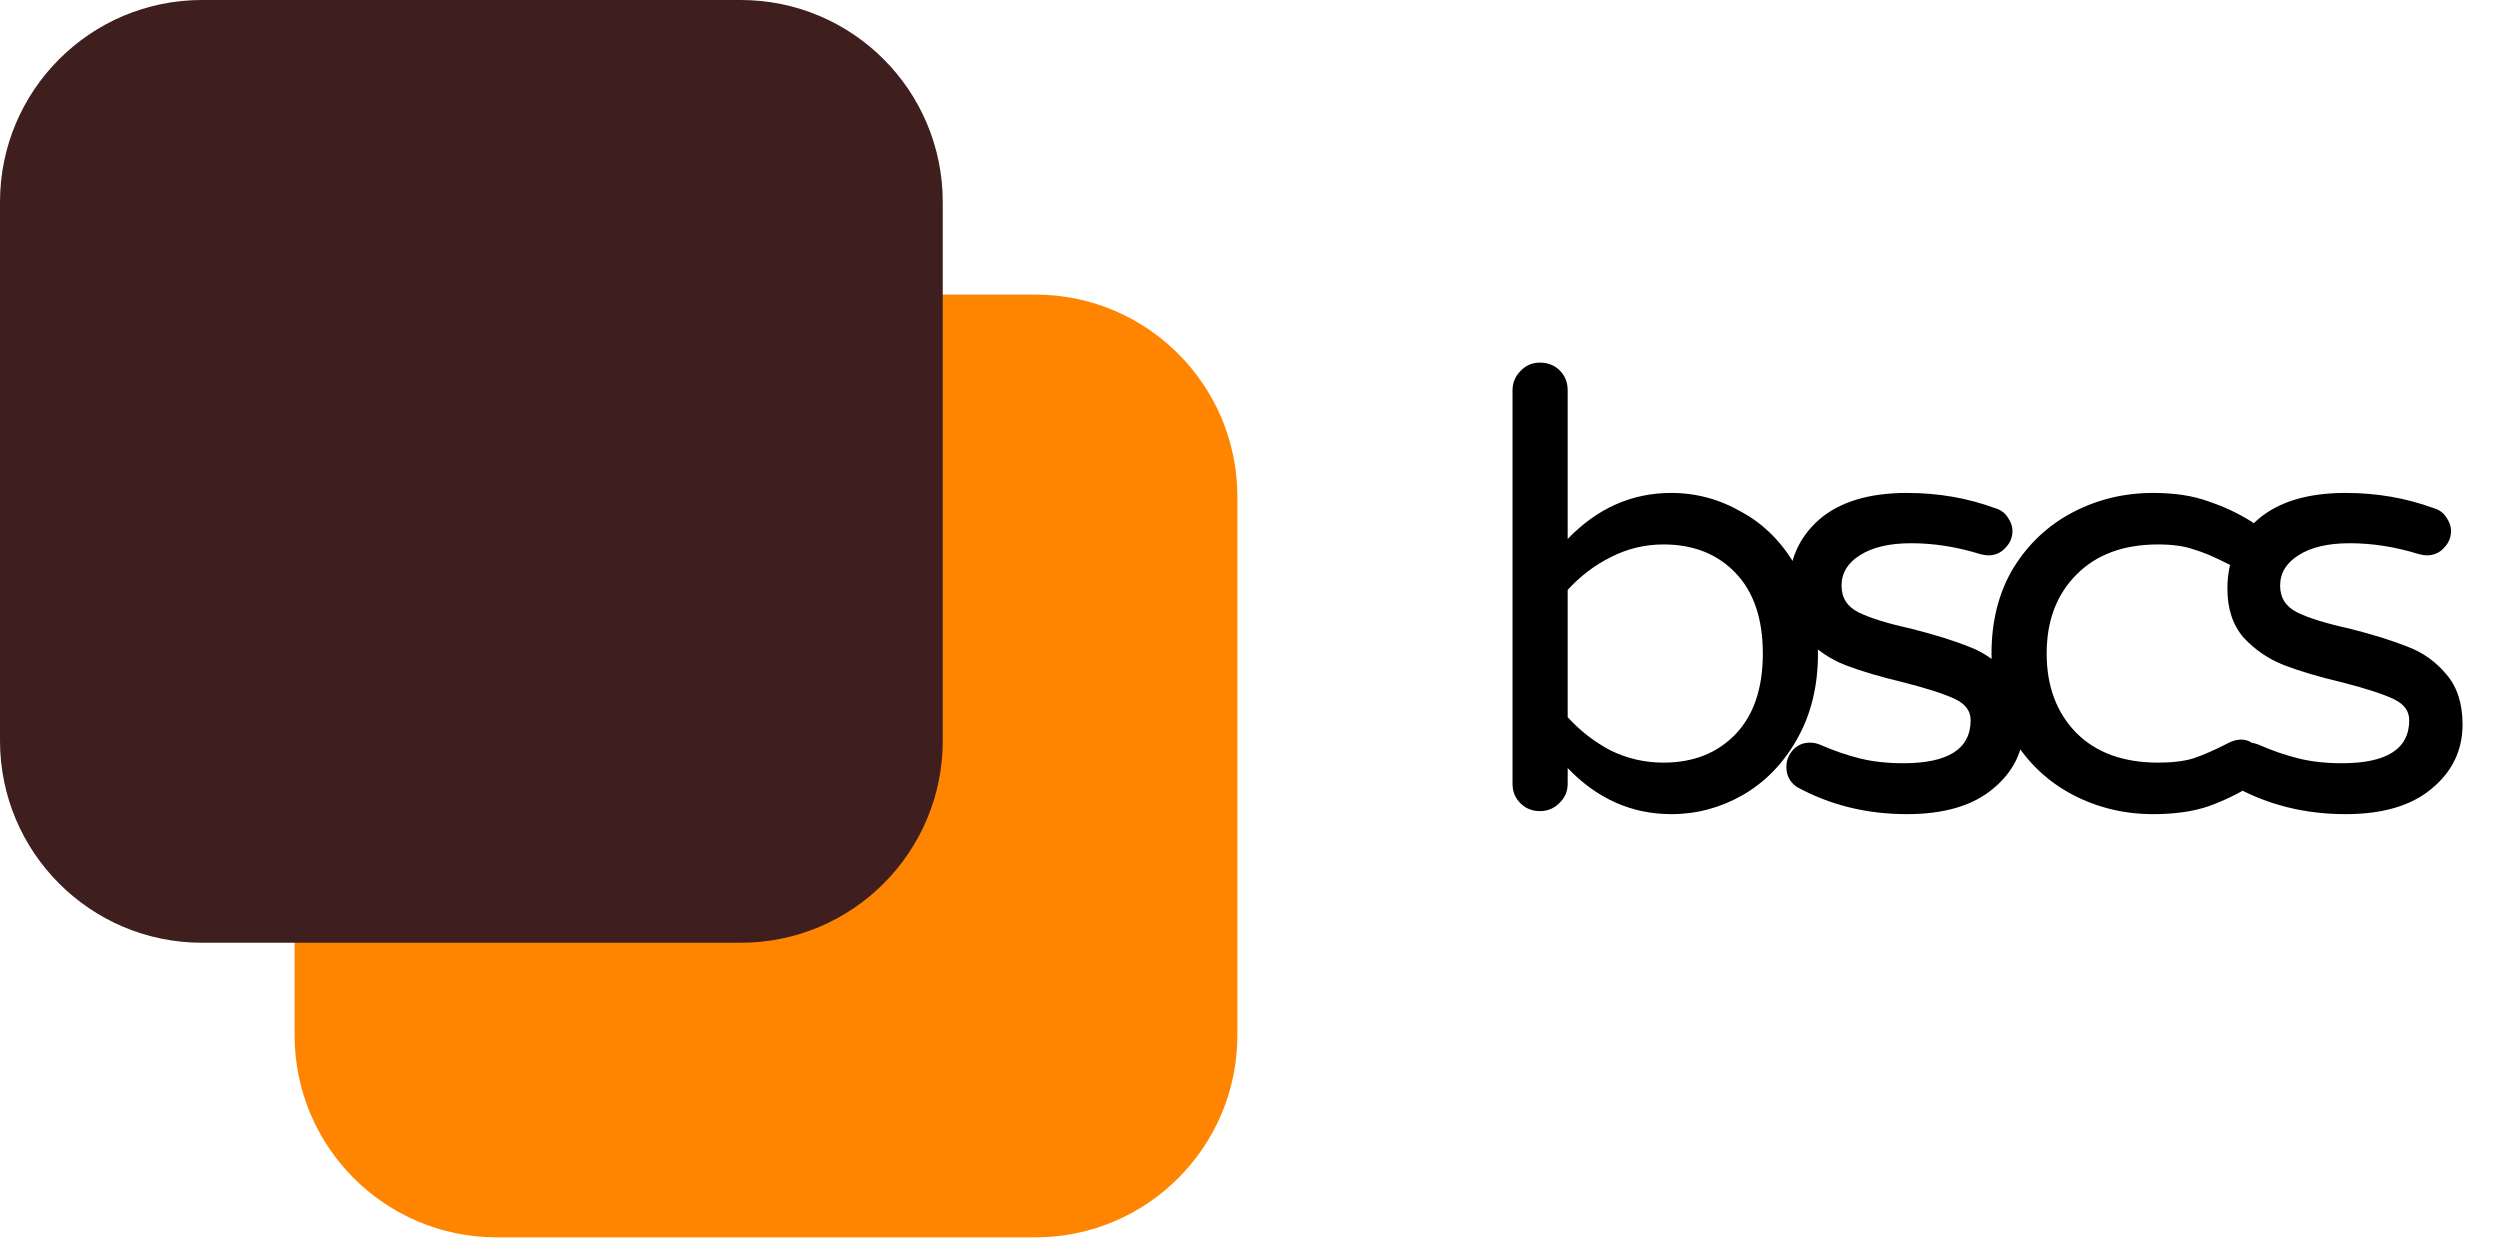
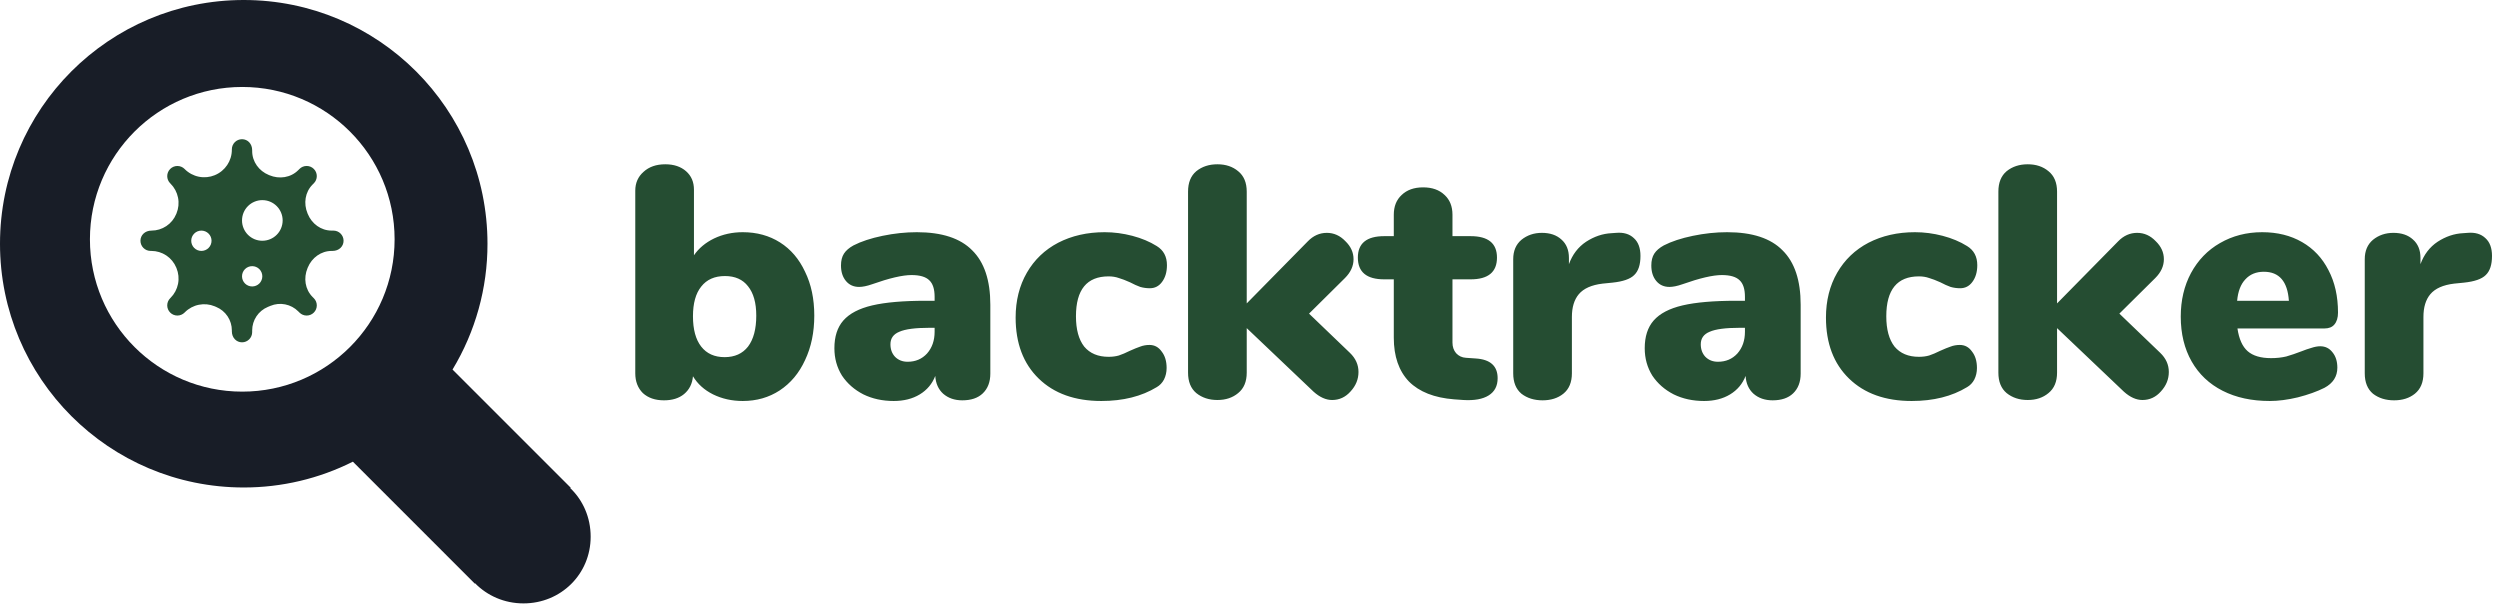
- <svg xmlns="http://www.w3.org/2000/svg" width="99" height="49" viewBox="0 0 99 49" fill="none">
-   <rect x="11.667" y="11.666" width="37.333" height="37.333" rx="8" fill="#FF8400" />
-   <rect width="37.333" height="37.333" rx="8" fill="#3F1E1E" />
-   <path d="M66.184 32.24C64.616 32.24 63.248 31.632 62.08 30.416V31.04C62.08 31.344 61.968 31.6 61.744 31.808C61.536 32.016 61.28 32.12 60.976 32.12C60.672 32.12 60.416 32.016 60.208 31.808C60 31.6 59.896 31.344 59.896 31.04V15.464C59.896 15.16 60 14.904 60.208 14.696C60.416 14.472 60.672 14.36 60.976 14.36C61.296 14.36 61.56 14.464 61.768 14.672C61.976 14.88 62.08 15.144 62.08 15.464V21.344C63.248 20.128 64.616 19.52 66.184 19.52C67.176 19.52 68.112 19.776 68.992 20.288C69.888 20.784 70.608 21.52 71.152 22.496C71.712 23.456 71.992 24.584 71.992 25.88C71.992 27.176 71.712 28.312 71.152 29.288C70.608 30.248 69.888 30.984 68.992 31.496C68.112 31.992 67.176 32.24 66.184 32.24ZM65.872 30.2C67.056 30.2 68.008 29.824 68.728 29.072C69.448 28.32 69.808 27.256 69.808 25.88C69.808 24.504 69.448 23.44 68.728 22.688C68.008 21.936 67.056 21.56 65.872 21.56C65.136 21.56 64.44 21.728 63.784 22.064C63.144 22.384 62.576 22.816 62.08 23.36V28.4C62.576 28.944 63.144 29.384 63.784 29.72C64.44 30.04 65.136 30.2 65.872 30.2ZM75.517 32.24C73.917 32.24 72.461 31.88 71.149 31.16C70.877 30.968 70.741 30.704 70.741 30.368C70.741 30.112 70.829 29.888 71.005 29.696C71.181 29.504 71.405 29.408 71.677 29.408C71.821 29.408 71.965 29.44 72.109 29.504C72.621 29.728 73.133 29.904 73.645 30.032C74.157 30.16 74.733 30.224 75.373 30.224C77.149 30.224 78.037 29.656 78.037 28.52C78.037 28.152 77.829 27.872 77.413 27.68C77.013 27.488 76.349 27.272 75.421 27.032C74.477 26.808 73.693 26.576 73.069 26.336C72.461 26.096 71.933 25.736 71.485 25.256C71.053 24.76 70.837 24.112 70.837 23.312C70.837 22.192 71.237 21.28 72.037 20.576C72.853 19.872 74.013 19.52 75.517 19.52C76.749 19.52 77.909 19.72 78.997 20.12C79.221 20.184 79.389 20.304 79.501 20.48C79.629 20.656 79.693 20.84 79.693 21.032C79.693 21.288 79.597 21.512 79.405 21.704C79.229 21.896 79.005 21.992 78.733 21.992C78.653 21.992 78.549 21.976 78.421 21.944C77.493 21.656 76.581 21.512 75.685 21.512C74.821 21.512 74.141 21.672 73.645 21.992C73.165 22.296 72.925 22.696 72.925 23.192C72.925 23.672 73.149 24.024 73.597 24.248C74.045 24.472 74.741 24.688 75.685 24.896C76.629 25.136 77.397 25.376 77.989 25.616C78.581 25.84 79.085 26.2 79.501 26.696C79.933 27.192 80.149 27.856 80.149 28.688C80.149 29.712 79.741 30.56 78.925 31.232C78.125 31.904 76.989 32.24 75.517 32.24ZM85.272 32.24C84.12 32.24 83.056 31.984 82.08 31.472C81.104 30.96 80.32 30.224 79.728 29.264C79.152 28.304 78.864 27.176 78.864 25.88C78.864 24.584 79.152 23.456 79.728 22.496C80.32 21.536 81.104 20.8 82.08 20.288C83.056 19.776 84.12 19.52 85.272 19.52C86.12 19.52 86.848 19.632 87.456 19.856C88.08 20.064 88.656 20.336 89.184 20.672C89.504 20.88 89.664 21.16 89.664 21.512C89.664 21.752 89.568 21.976 89.376 22.184C89.2 22.376 88.992 22.472 88.752 22.472C88.576 22.472 88.4 22.424 88.224 22.328C87.696 22.056 87.24 21.864 86.856 21.752C86.488 21.624 86.024 21.56 85.464 21.56C84.088 21.56 83.008 21.96 82.224 22.76C81.44 23.544 81.048 24.584 81.048 25.88C81.048 27.176 81.44 28.224 82.224 29.024C83.008 29.808 84.088 30.2 85.464 30.2C86.024 30.2 86.488 30.144 86.856 30.032C87.24 29.904 87.696 29.704 88.224 29.432C88.4 29.336 88.576 29.288 88.752 29.288C88.992 29.288 89.2 29.392 89.376 29.6C89.568 29.792 89.664 30.008 89.664 30.248C89.664 30.6 89.504 30.88 89.184 31.088C88.656 31.424 88.08 31.704 87.456 31.928C86.848 32.136 86.12 32.24 85.272 32.24ZM92.885 32.24C91.285 32.24 89.829 31.88 88.517 31.16C88.245 30.968 88.109 30.704 88.109 30.368C88.109 30.112 88.197 29.888 88.373 29.696C88.549 29.504 88.773 29.408 89.045 29.408C89.189 29.408 89.333 29.44 89.477 29.504C89.989 29.728 90.501 29.904 91.013 30.032C91.525 30.16 92.101 30.224 92.741 30.224C94.517 30.224 95.405 29.656 95.405 28.52C95.405 28.152 95.197 27.872 94.781 27.68C94.381 27.488 93.717 27.272 92.789 27.032C91.845 26.808 91.061 26.576 90.437 26.336C89.829 26.096 89.301 25.736 88.853 25.256C88.421 24.76 88.205 24.112 88.205 23.312C88.205 22.192 88.605 21.28 89.405 20.576C90.221 19.872 91.381 19.52 92.885 19.52C94.117 19.52 95.277 19.72 96.365 20.12C96.589 20.184 96.757 20.304 96.869 20.48C96.997 20.656 97.061 20.84 97.061 21.032C97.061 21.288 96.965 21.512 96.773 21.704C96.597 21.896 96.373 21.992 96.101 21.992C96.021 21.992 95.917 21.976 95.789 21.944C94.861 21.656 93.949 21.512 93.053 21.512C92.189 21.512 91.509 21.672 91.013 21.992C90.533 22.296 90.293 22.696 90.293 23.192C90.293 23.672 90.517 24.024 90.965 24.248C91.413 24.472 92.109 24.688 93.053 24.896C93.997 25.136 94.765 25.376 95.357 25.616C95.949 25.84 96.453 26.2 96.869 26.696C97.301 27.192 97.517 27.856 97.517 28.688C97.517 29.712 97.109 30.56 96.293 31.232C95.493 31.904 94.357 32.24 92.885 32.24Z" fill="black" />
+ <svg xmlns="http://www.w3.org/2000/svg" width="182" height="44" viewBox="0 0 182 44" fill="none">
+   <path d="M24.273 16.788H24.147C23.368 16.788 22.699 16.293 22.404 15.572L22.389 15.536C22.087 14.814 22.205 13.986 22.758 13.432L22.846 13.344C22.915 13.275 22.97 13.194 23.007 13.104C23.044 13.014 23.063 12.918 23.063 12.821C23.063 12.724 23.044 12.628 23.007 12.538C22.97 12.449 22.915 12.367 22.846 12.299C22.778 12.23 22.696 12.175 22.607 12.138C22.517 12.101 22.421 12.082 22.324 12.082C22.227 12.082 22.131 12.101 22.041 12.138C21.951 12.175 21.87 12.23 21.801 12.299L21.713 12.387C21.159 12.94 20.331 13.058 19.609 12.756L19.573 12.741C18.852 12.447 18.358 11.774 18.358 10.995V10.935C18.358 10.464 18.027 10.134 17.619 10.134C17.21 10.134 16.879 10.464 16.879 10.873V10.9C16.879 11.71 16.391 12.441 15.642 12.75L15.638 12.753C15.272 12.904 14.869 12.944 14.48 12.866C14.092 12.789 13.735 12.598 13.454 12.318L13.436 12.299C13.367 12.231 13.286 12.176 13.196 12.139C13.107 12.102 13.01 12.083 12.913 12.083C12.816 12.083 12.72 12.102 12.63 12.139C12.541 12.176 12.459 12.231 12.391 12.299C12.322 12.368 12.268 12.45 12.23 12.539C12.193 12.629 12.174 12.725 12.174 12.822C12.174 12.919 12.193 13.015 12.23 13.105C12.268 13.195 12.322 13.276 12.391 13.345L12.417 13.371C12.695 13.649 12.884 14.003 12.961 14.389C13.038 14.774 12.998 15.174 12.848 15.537L12.828 15.584C12.681 15.94 12.431 16.245 12.11 16.459C11.79 16.673 11.413 16.788 11.027 16.788H11.027C10.556 16.788 10.225 17.118 10.225 17.527C10.225 17.936 10.556 18.267 10.964 18.267H11.015C11.404 18.267 11.785 18.382 12.108 18.598C12.432 18.815 12.684 19.122 12.833 19.482L12.848 19.518C12.998 19.881 13.038 20.281 12.961 20.666C12.884 21.052 12.695 21.406 12.417 21.684L12.391 21.71C12.252 21.849 12.174 22.037 12.174 22.233C12.174 22.429 12.252 22.617 12.391 22.756C12.529 22.895 12.717 22.972 12.913 22.972C13.109 22.972 13.297 22.895 13.436 22.756L13.463 22.729C13.741 22.451 14.095 22.262 14.48 22.186C14.866 22.109 15.265 22.148 15.628 22.298L15.734 22.343C16.073 22.483 16.363 22.72 16.567 23.025C16.771 23.33 16.879 23.689 16.879 24.056V24.119C16.879 24.59 17.21 24.921 17.619 24.921C18.027 24.921 18.358 24.59 18.358 24.181V24.056C18.358 23.305 18.81 22.629 19.504 22.342L19.69 22.265C20.029 22.124 20.403 22.087 20.763 22.159C21.123 22.231 21.454 22.408 21.713 22.668L21.801 22.756C21.87 22.825 21.951 22.879 22.041 22.916C22.131 22.953 22.227 22.972 22.324 22.972C22.421 22.972 22.517 22.953 22.607 22.916C22.696 22.879 22.778 22.825 22.846 22.756C22.915 22.687 22.97 22.606 23.007 22.516C23.044 22.426 23.063 22.33 23.063 22.233C23.063 22.136 23.044 22.04 23.007 21.95C22.97 21.861 22.915 21.779 22.846 21.71L22.758 21.622C22.205 21.069 22.087 20.241 22.389 19.518L22.404 19.482C22.699 18.761 23.372 18.267 24.151 18.267H24.21C24.681 18.267 25.012 17.936 25.012 17.527C25.012 17.118 24.681 16.788 24.273 16.788V16.788ZM14.661 18.267C14.465 18.267 14.277 18.189 14.138 18.05C14 17.911 13.922 17.723 13.922 17.527C13.922 17.331 14 17.143 14.138 17.005C14.277 16.866 14.465 16.788 14.661 16.788C14.857 16.788 15.045 16.866 15.184 17.005C15.323 17.143 15.4 17.331 15.4 17.527C15.4 17.723 15.323 17.911 15.184 18.05C15.045 18.189 14.857 18.267 14.661 18.267V18.267ZM18.358 20.854C18.162 20.854 17.974 20.776 17.835 20.638C17.696 20.499 17.619 20.311 17.619 20.115C17.619 19.919 17.696 19.731 17.835 19.592C17.974 19.453 18.162 19.376 18.358 19.376C18.554 19.376 18.742 19.453 18.881 19.592C19.019 19.731 19.097 19.919 19.097 20.115C19.097 20.311 19.019 20.499 18.881 20.638C18.742 20.776 18.554 20.854 18.358 20.854ZM19.097 17.527C18.903 17.527 18.711 17.489 18.531 17.415C18.352 17.34 18.189 17.231 18.051 17.094C17.914 16.956 17.805 16.793 17.731 16.614C17.657 16.434 17.618 16.242 17.619 16.048C17.619 15.854 17.657 15.661 17.731 15.482C17.806 15.302 17.915 15.139 18.052 15.002C18.189 14.865 18.352 14.756 18.532 14.682C18.711 14.607 18.904 14.569 19.098 14.569C19.49 14.569 19.866 14.725 20.144 15.003C20.421 15.28 20.577 15.656 20.577 16.049C20.576 16.441 20.421 16.817 20.143 17.094C19.866 17.372 19.489 17.527 19.097 17.527V17.527Z" fill="#254D32" />
+   <path d="M17.744 0C27.547 0 35.489 7.946 35.489 17.744C35.494 20.972 34.614 24.14 32.944 26.903L41.548 35.506L41.518 35.536C42.436 36.415 43 37.663 43 39.073C43.001 41.797 40.83 43.928 38.109 43.927C36.718 43.927 35.475 43.37 34.588 42.465L34.566 42.487L25.69 33.61C23.224 34.848 20.503 35.491 17.744 35.489C7.94 35.489 1.81029e-06 27.544 1.81029e-06 17.744C1.81029e-06 7.946 7.941 0 17.744 0V0ZM17.636 28.511C23.764 28.511 28.727 23.546 28.727 17.421C28.727 11.297 23.764 6.331 17.636 6.331C11.509 6.331 6.547 11.296 6.547 17.421C6.546 23.546 11.509 28.511 17.636 28.511Z" fill="#181D27" />
+   <path d="M54.072 16.904C55.096 16.904 56 17.152 56.784 17.648C57.568 18.144 58.176 18.856 58.608 19.784C59.056 20.696 59.28 21.76 59.28 22.976C59.28 24.192 59.056 25.272 58.608 26.216C58.176 27.16 57.56 27.896 56.76 28.424C55.976 28.936 55.08 29.192 54.072 29.192C53.288 29.192 52.568 29.032 51.912 28.712C51.272 28.392 50.784 27.952 50.448 27.392C50.4 27.936 50.184 28.368 49.8 28.688C49.432 28.992 48.944 29.144 48.336 29.144C47.696 29.144 47.184 28.968 46.8 28.616C46.432 28.248 46.248 27.768 46.248 27.176V13.88C46.248 13.32 46.448 12.864 46.848 12.512C47.248 12.144 47.776 11.96 48.432 11.96C49.056 11.96 49.56 12.128 49.944 12.464C50.328 12.8 50.52 13.248 50.52 13.808V18.584C50.872 18.072 51.36 17.664 51.984 17.36C52.624 17.056 53.32 16.904 54.072 16.904ZM52.752 26C53.488 26 54.056 25.744 54.456 25.232C54.856 24.704 55.056 23.952 55.056 22.976C55.056 22.048 54.856 21.336 54.456 20.84C54.072 20.344 53.512 20.096 52.776 20.096C52.024 20.096 51.448 20.352 51.048 20.864C50.648 21.36 50.448 22.08 50.448 23.024C50.448 23.984 50.648 24.72 51.048 25.232C51.448 25.744 52.016 26 52.752 26ZM66.744 16.904C68.568 16.904 69.912 17.344 70.776 18.224C71.656 19.088 72.096 20.408 72.096 22.184V27.2C72.096 27.808 71.912 28.288 71.544 28.64C71.192 28.976 70.696 29.144 70.056 29.144C69.496 29.144 69.032 28.984 68.664 28.664C68.312 28.344 68.12 27.912 68.088 27.368C67.864 27.944 67.488 28.392 66.96 28.712C66.432 29.032 65.8 29.192 65.064 29.192C64.248 29.192 63.512 29.032 62.856 28.712C62.2 28.376 61.68 27.92 61.296 27.344C60.928 26.752 60.744 26.088 60.744 25.352C60.744 24.504 60.96 23.832 61.392 23.336C61.84 22.824 62.544 22.456 63.504 22.232C64.464 22.008 65.76 21.896 67.392 21.896H68.04V21.608C68.04 21.048 67.912 20.648 67.656 20.408C67.4 20.152 66.968 20.024 66.36 20.024C65.704 20.024 64.744 20.248 63.48 20.696C63.112 20.824 62.8 20.888 62.544 20.888C62.144 20.888 61.824 20.744 61.584 20.456C61.344 20.168 61.224 19.792 61.224 19.328C61.224 18.976 61.296 18.688 61.44 18.464C61.584 18.24 61.816 18.04 62.136 17.864C62.696 17.576 63.4 17.344 64.248 17.168C65.096 16.992 65.928 16.904 66.744 16.904ZM66.072 26.336C66.648 26.336 67.12 26.136 67.488 25.736C67.856 25.32 68.04 24.792 68.04 24.152V23.864H67.656C66.632 23.864 65.904 23.96 65.472 24.152C65.04 24.328 64.824 24.632 64.824 25.064C64.824 25.432 64.936 25.736 65.16 25.976C65.4 26.216 65.704 26.336 66.072 26.336ZM80.178 29.192C78.258 29.192 76.738 28.648 75.618 27.56C74.498 26.472 73.938 24.992 73.938 23.12C73.938 21.888 74.21 20.8 74.754 19.856C75.298 18.912 76.058 18.184 77.034 17.672C78.026 17.16 79.154 16.904 80.418 16.904C81.09 16.904 81.762 16.992 82.434 17.168C83.106 17.344 83.698 17.592 84.21 17.912C84.706 18.216 84.954 18.68 84.954 19.304C84.954 19.8 84.834 20.208 84.594 20.528C84.37 20.832 84.074 20.984 83.706 20.984C83.466 20.984 83.234 20.952 83.01 20.888C82.786 20.808 82.538 20.696 82.266 20.552C81.946 20.408 81.674 20.304 81.45 20.24C81.226 20.16 80.978 20.12 80.706 20.12C79.122 20.12 78.33 21.088 78.33 23.024C78.33 23.984 78.53 24.72 78.93 25.232C79.346 25.728 79.938 25.976 80.706 25.976C80.978 25.976 81.226 25.944 81.45 25.88C81.69 25.8 81.954 25.688 82.242 25.544C82.562 25.4 82.818 25.296 83.01 25.232C83.218 25.152 83.442 25.112 83.682 25.112C84.05 25.112 84.346 25.272 84.57 25.592C84.81 25.896 84.93 26.296 84.93 26.792C84.93 27.096 84.866 27.376 84.738 27.632C84.61 27.872 84.434 28.056 84.21 28.184C83.106 28.856 81.762 29.192 80.178 29.192ZM98.274 25.688C98.69 26.088 98.898 26.552 98.898 27.08C98.898 27.608 98.706 28.08 98.322 28.496C97.954 28.912 97.506 29.12 96.978 29.12C96.53 29.12 96.082 28.92 95.634 28.52L90.762 23.888V27.128C90.762 27.784 90.554 28.28 90.138 28.616C89.738 28.952 89.234 29.12 88.626 29.12C88.018 29.12 87.506 28.952 87.09 28.616C86.69 28.28 86.49 27.784 86.49 27.128V13.952C86.49 13.296 86.69 12.8 87.09 12.464C87.506 12.128 88.018 11.96 88.626 11.96C89.234 11.96 89.738 12.128 90.138 12.464C90.554 12.8 90.762 13.296 90.762 13.952V22.088L95.202 17.576C95.602 17.16 96.066 16.952 96.594 16.952C97.106 16.952 97.554 17.152 97.938 17.552C98.338 17.936 98.538 18.376 98.538 18.872C98.538 19.368 98.33 19.824 97.914 20.24L95.298 22.832L98.274 25.688ZM107.42 26.096C108.492 26.16 109.028 26.64 109.028 27.536C109.028 28.096 108.812 28.512 108.38 28.784C107.948 29.056 107.332 29.168 106.532 29.12L105.86 29.072C104.42 28.96 103.324 28.528 102.572 27.776C101.836 27.008 101.468 25.944 101.468 24.584V20.336H100.771C99.492 20.336 98.852 19.808 98.852 18.752C98.852 17.712 99.492 17.192 100.771 17.192H101.468V15.632C101.468 15.024 101.66 14.544 102.044 14.192C102.428 13.824 102.948 13.64 103.604 13.64C104.26 13.64 104.78 13.824 105.164 14.192C105.548 14.544 105.74 15.024 105.74 15.632V17.192H107.06C108.34 17.192 108.98 17.712 108.98 18.752C108.98 19.808 108.34 20.336 107.06 20.336H105.74V24.944C105.74 25.248 105.828 25.504 106.004 25.712C106.196 25.92 106.436 26.032 106.724 26.048L107.42 26.096ZM117.65 16.952C118.194 16.904 118.626 17.032 118.946 17.336C119.266 17.624 119.426 18.056 119.426 18.632C119.426 19.272 119.274 19.736 118.97 20.024C118.682 20.312 118.154 20.496 117.386 20.576L116.666 20.648C115.866 20.744 115.29 21 114.938 21.416C114.602 21.816 114.434 22.368 114.434 23.072V27.176C114.434 27.832 114.226 28.328 113.81 28.664C113.41 28.984 112.906 29.144 112.298 29.144C111.69 29.144 111.178 28.984 110.762 28.664C110.362 28.328 110.162 27.832 110.162 27.176V18.872C110.162 18.264 110.362 17.792 110.762 17.456C111.178 17.12 111.674 16.952 112.25 16.952C112.842 16.952 113.314 17.112 113.666 17.432C114.034 17.752 114.218 18.2 114.218 18.776V19.232C114.474 18.528 114.89 17.984 115.466 17.6C116.058 17.216 116.674 17.008 117.314 16.976L117.65 16.952ZM125.736 16.904C127.56 16.904 128.904 17.344 129.768 18.224C130.648 19.088 131.088 20.408 131.088 22.184V27.2C131.088 27.808 130.904 28.288 130.536 28.64C130.184 28.976 129.688 29.144 129.048 29.144C128.488 29.144 128.024 28.984 127.656 28.664C127.304 28.344 127.112 27.912 127.08 27.368C126.856 27.944 126.48 28.392 125.952 28.712C125.424 29.032 124.792 29.192 124.056 29.192C123.24 29.192 122.504 29.032 121.848 28.712C121.192 28.376 120.672 27.92 120.288 27.344C119.92 26.752 119.736 26.088 119.736 25.352C119.736 24.504 119.952 23.832 120.384 23.336C120.832 22.824 121.536 22.456 122.496 22.232C123.456 22.008 124.752 21.896 126.384 21.896H127.032V21.608C127.032 21.048 126.904 20.648 126.648 20.408C126.392 20.152 125.96 20.024 125.352 20.024C124.696 20.024 123.736 20.248 122.472 20.696C122.104 20.824 121.792 20.888 121.536 20.888C121.136 20.888 120.816 20.744 120.576 20.456C120.336 20.168 120.216 19.792 120.216 19.328C120.216 18.976 120.288 18.688 120.432 18.464C120.576 18.24 120.808 18.04 121.128 17.864C121.688 17.576 122.392 17.344 123.24 17.168C124.088 16.992 124.92 16.904 125.736 16.904ZM125.064 26.336C125.64 26.336 126.112 26.136 126.48 25.736C126.848 25.32 127.032 24.792 127.032 24.152V23.864H126.648C125.624 23.864 124.896 23.96 124.464 24.152C124.032 24.328 123.816 24.632 123.816 25.064C123.816 25.432 123.928 25.736 124.152 25.976C124.392 26.216 124.696 26.336 125.064 26.336ZM139.17 29.192C137.25 29.192 135.73 28.648 134.61 27.56C133.49 26.472 132.93 24.992 132.93 23.12C132.93 21.888 133.202 20.8 133.746 19.856C134.29 18.912 135.05 18.184 136.026 17.672C137.018 17.16 138.146 16.904 139.41 16.904C140.082 16.904 140.754 16.992 141.426 17.168C142.098 17.344 142.69 17.592 143.202 17.912C143.698 18.216 143.946 18.68 143.946 19.304C143.946 19.8 143.826 20.208 143.586 20.528C143.362 20.832 143.066 20.984 142.698 20.984C142.458 20.984 142.226 20.952 142.002 20.888C141.778 20.808 141.53 20.696 141.258 20.552C140.938 20.408 140.666 20.304 140.442 20.24C140.218 20.16 139.97 20.12 139.698 20.12C138.114 20.12 137.322 21.088 137.322 23.024C137.322 23.984 137.522 24.72 137.922 25.232C138.338 25.728 138.93 25.976 139.698 25.976C139.97 25.976 140.218 25.944 140.442 25.88C140.682 25.8 140.946 25.688 141.234 25.544C141.554 25.4 141.81 25.296 142.002 25.232C142.21 25.152 142.434 25.112 142.674 25.112C143.042 25.112 143.338 25.272 143.562 25.592C143.802 25.896 143.922 26.296 143.922 26.792C143.922 27.096 143.858 27.376 143.73 27.632C143.602 27.872 143.426 28.056 143.202 28.184C142.098 28.856 140.754 29.192 139.17 29.192ZM157.266 25.688C157.682 26.088 157.89 26.552 157.89 27.08C157.89 27.608 157.698 28.08 157.314 28.496C156.946 28.912 156.498 29.12 155.97 29.12C155.522 29.12 155.074 28.92 154.626 28.52L149.754 23.888V27.128C149.754 27.784 149.546 28.28 149.13 28.616C148.73 28.952 148.226 29.12 147.618 29.12C147.01 29.12 146.498 28.952 146.082 28.616C145.682 28.28 145.482 27.784 145.482 27.128V13.952C145.482 13.296 145.682 12.8 146.082 12.464C146.498 12.128 147.01 11.96 147.618 11.96C148.226 11.96 148.73 12.128 149.13 12.464C149.546 12.8 149.754 13.296 149.754 13.952V22.088L154.194 17.576C154.594 17.16 155.058 16.952 155.586 16.952C156.098 16.952 156.546 17.152 156.93 17.552C157.33 17.936 157.53 18.376 157.53 18.872C157.53 19.368 157.322 19.824 156.906 20.24L154.29 22.832L157.266 25.688ZM168.911 25.208C169.279 25.208 169.575 25.352 169.799 25.64C170.039 25.928 170.159 26.304 170.159 26.768C170.159 27.408 169.847 27.896 169.223 28.232C168.679 28.504 168.031 28.736 167.279 28.928C166.543 29.104 165.863 29.192 165.239 29.192C163.927 29.192 162.783 28.944 161.807 28.448C160.831 27.952 160.079 27.24 159.551 26.312C159.023 25.384 158.759 24.296 158.759 23.048C158.759 21.864 159.007 20.808 159.503 19.88C160.015 18.936 160.719 18.208 161.615 17.696C162.527 17.168 163.551 16.904 164.687 16.904C165.791 16.904 166.759 17.144 167.591 17.624C168.423 18.104 169.063 18.784 169.511 19.664C169.975 20.544 170.207 21.576 170.207 22.76C170.207 23.128 170.119 23.416 169.943 23.624C169.783 23.816 169.543 23.912 169.223 23.912H162.887C162.999 24.68 163.247 25.232 163.631 25.568C164.015 25.904 164.583 26.072 165.335 26.072C165.735 26.072 166.103 26.032 166.439 25.952C166.775 25.856 167.151 25.728 167.567 25.568C167.807 25.472 168.039 25.392 168.263 25.328C168.503 25.248 168.719 25.208 168.911 25.208ZM164.807 19.784C164.247 19.784 163.799 19.968 163.463 20.336C163.127 20.688 162.927 21.208 162.863 21.896H166.631C166.535 20.488 165.927 19.784 164.807 19.784ZM179.642 16.952C180.186 16.904 180.618 17.032 180.938 17.336C181.258 17.624 181.418 18.056 181.418 18.632C181.418 19.272 181.266 19.736 180.962 20.024C180.674 20.312 180.146 20.496 179.378 20.576L178.658 20.648C177.858 20.744 177.282 21 176.93 21.416C176.594 21.816 176.426 22.368 176.426 23.072V27.176C176.426 27.832 176.218 28.328 175.802 28.664C175.402 28.984 174.898 29.144 174.29 29.144C173.682 29.144 173.17 28.984 172.754 28.664C172.354 28.328 172.154 27.832 172.154 27.176V18.872C172.154 18.264 172.354 17.792 172.754 17.456C173.17 17.12 173.666 16.952 174.242 16.952C174.834 16.952 175.306 17.112 175.658 17.432C176.026 17.752 176.21 18.2 176.21 18.776V19.232C176.466 18.528 176.882 17.984 177.458 17.6C178.05 17.216 178.666 17.008 179.306 16.976L179.642 16.952Z" fill="#254D32" />
</svg>
